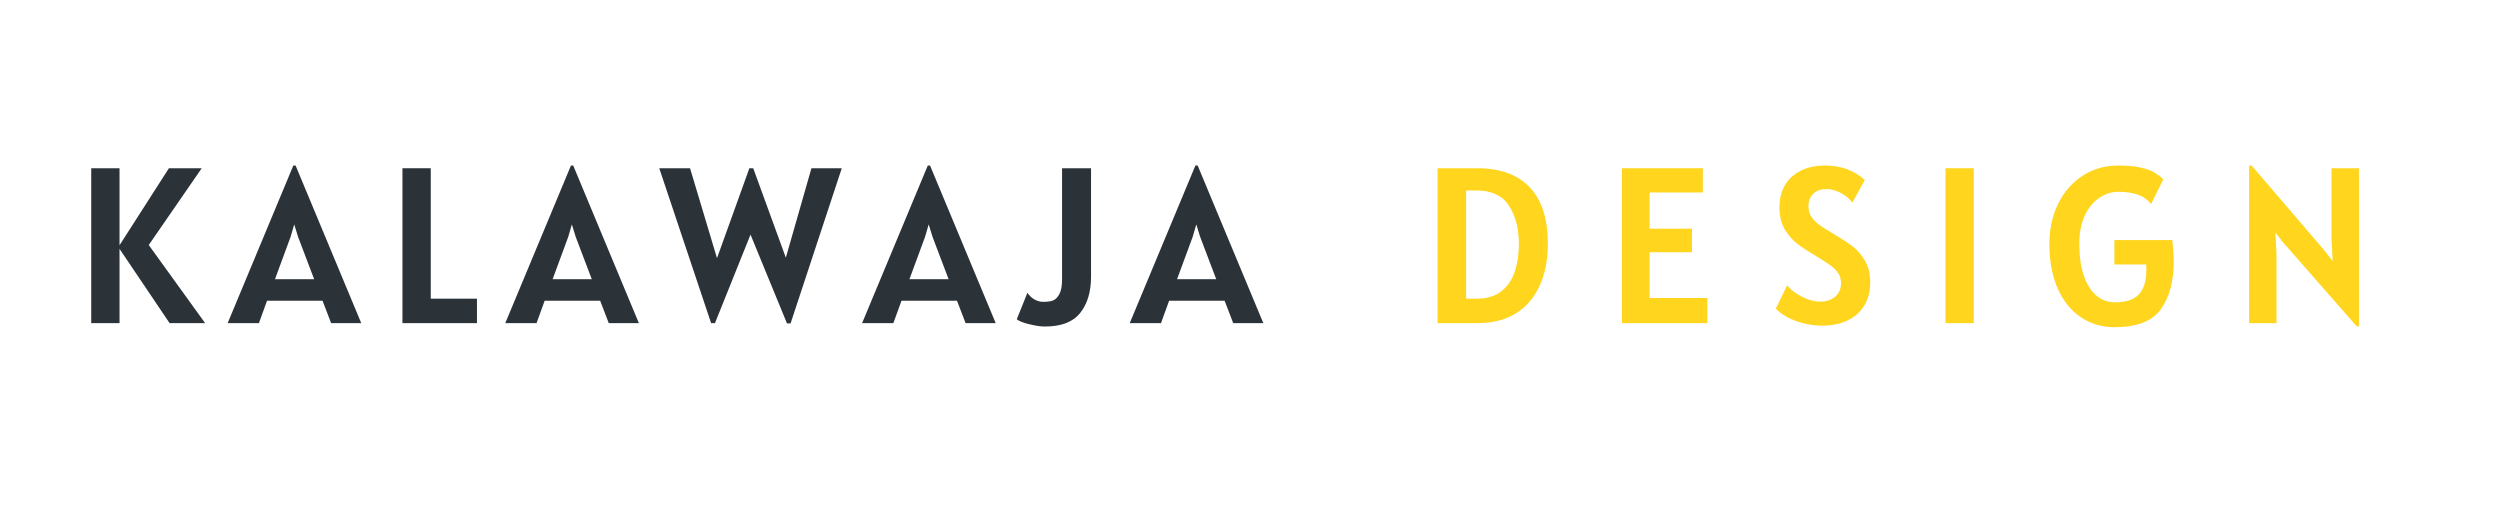
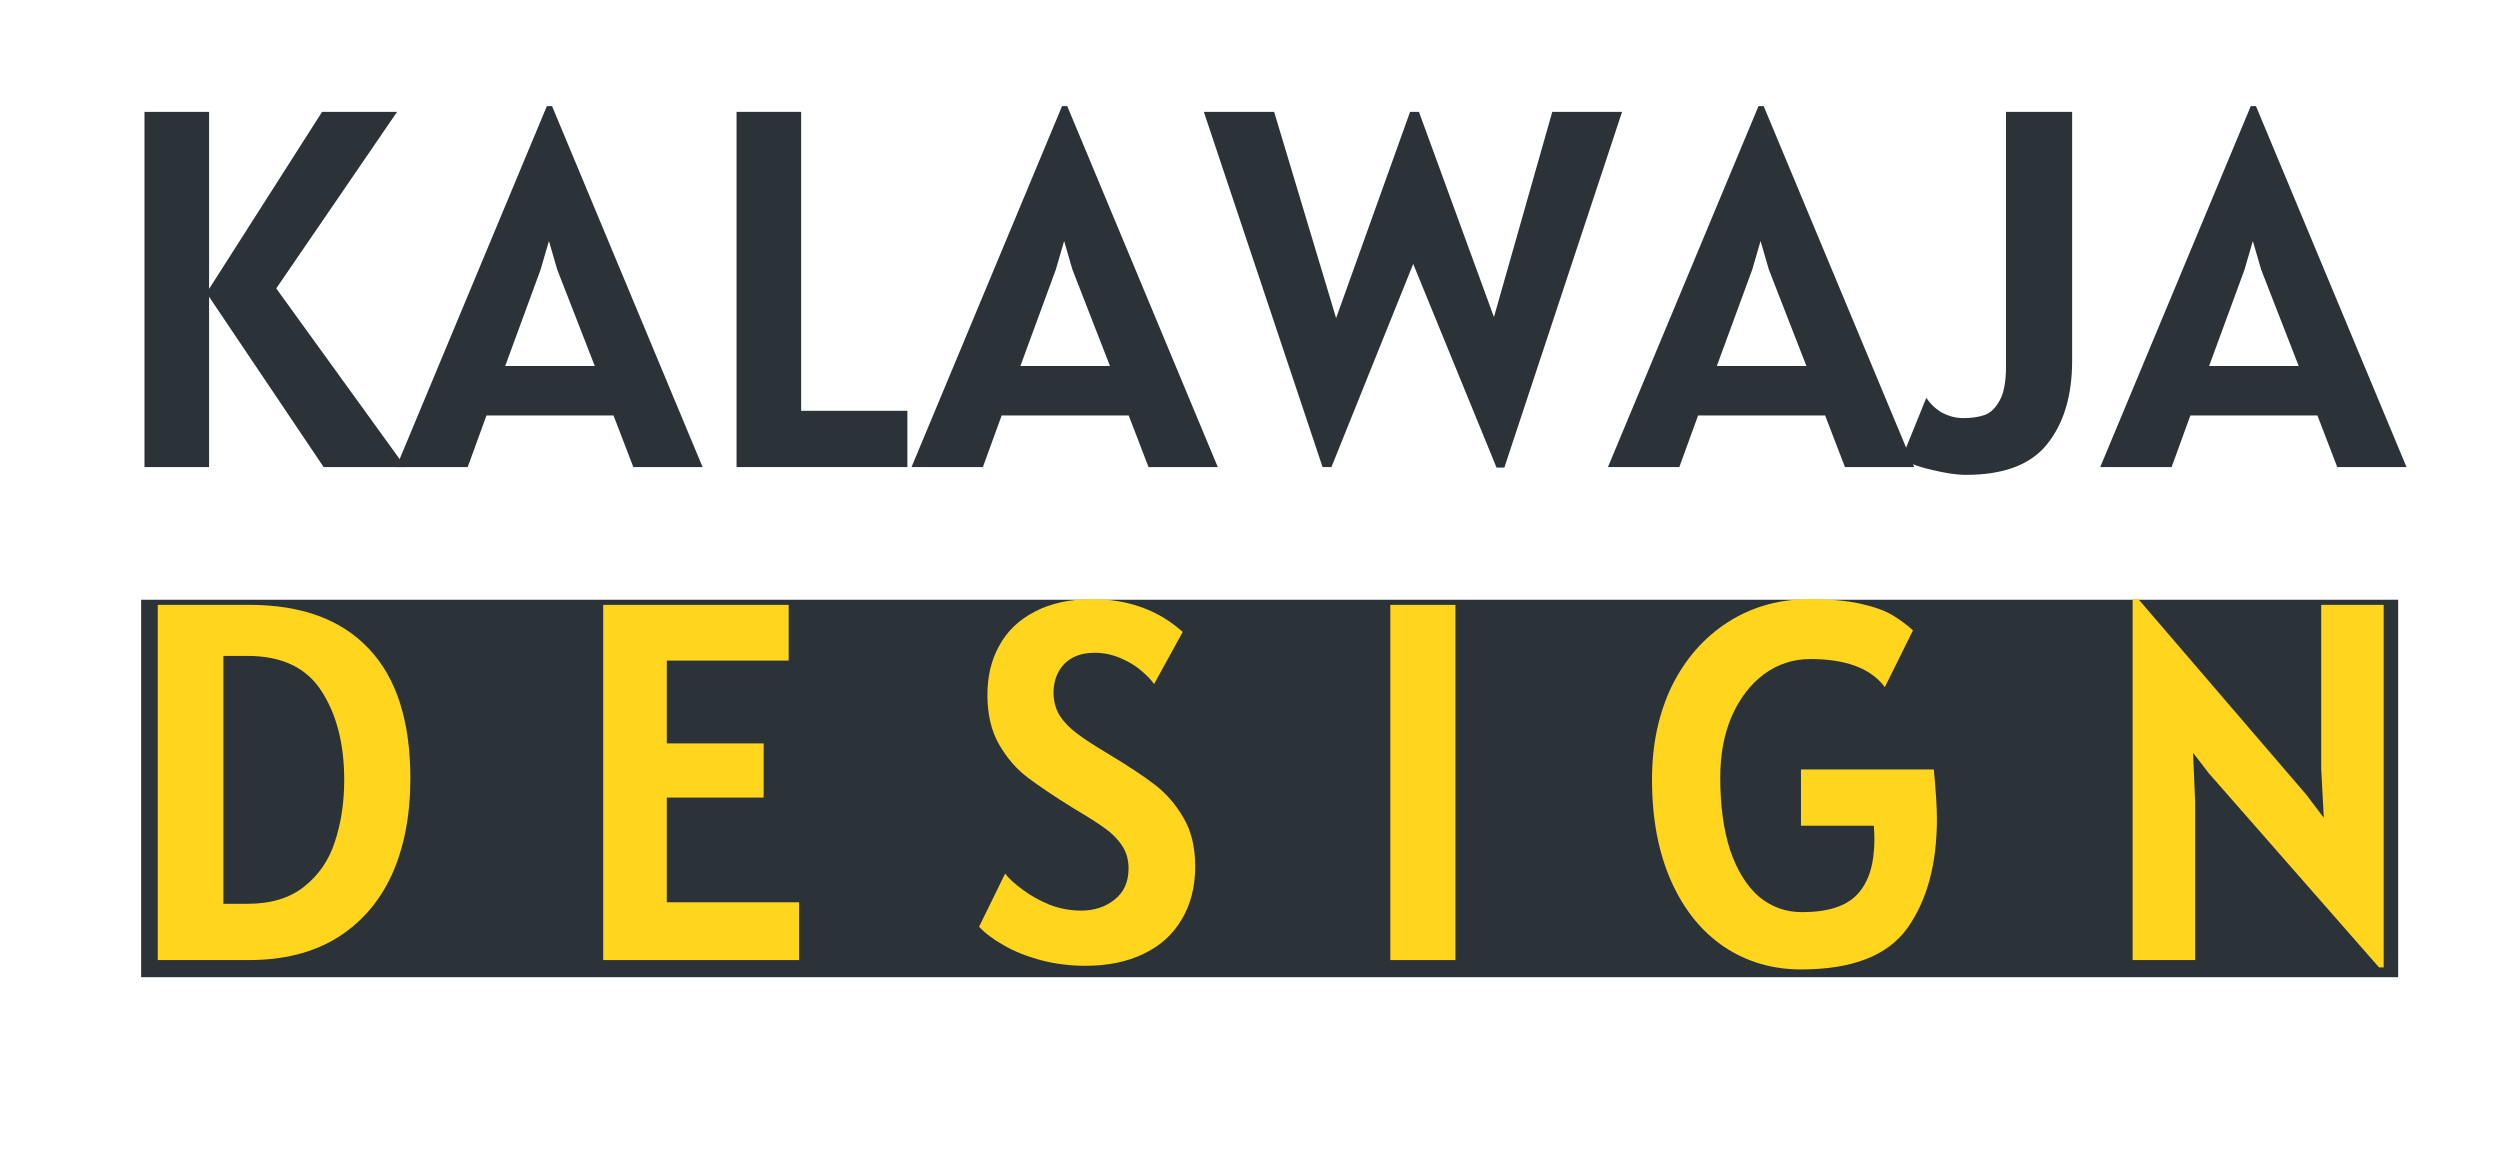
- <svg xmlns="http://www.w3.org/2000/svg" width="230" zoomAndPan="magnify" viewBox="0 0 172.5 35.25" height="47" preserveAspectRatio="xMidYMid meet" version="1.0">
+ <svg xmlns="http://www.w3.org/2000/svg" width="100" zoomAndPan="magnify" viewBox="0 0 75 35.25" height="47" preserveAspectRatio="xMidYMid meet" version="1.0">
  <defs>
    <g />
+     <clipPath id="5944e04c4f">
+       <path d="M 4.234 17.992 L 71.945 17.992 L 71.945 29.332 L 4.234 29.332 Z M 4.234 17.992 " clip-rule="nonzero" />
+     </clipPath>
  </defs>
  <g fill="#2b3339" fill-opacity="1">
-     <g transform="translate(5.01365, 22.29653)">
+     <g transform="translate(3.053223, 14.01187)">
      <g>
-         <path d="M 6.688 0 L 3.234 -5.125 L 3.234 0 L 1.281 0 L 1.281 -10.688 L 3.234 -10.688 L 3.234 -5.375 L 6.641 -10.688 L 8.906 -10.688 L 5.25 -5.391 L 9.141 0 Z M 6.688 0 " />
+         <path d="M 6.656 0 L 3.219 -5.109 L 3.219 0 L 1.281 0 L 1.281 -10.656 L 3.219 -10.656 L 3.219 -5.344 L 6.609 -10.656 L 8.859 -10.656 L 5.234 -5.359 L 9.109 0 Z M 6.656 0 " />
      </g>
    </g>
  </g>
  <g fill="#2b3339" fill-opacity="1">
-     <g transform="translate(15.97342, 22.29653)">
+     <g transform="translate(12.15571, 14.01187)">
      <g>
-         <path d="M 6.281 -1.547 L 2.453 -1.547 L 1.891 0 L -0.266 0 L 4.266 -10.875 L 4.422 -10.875 L 8.953 0 L 6.875 0 Z M 5.703 -3.031 L 4.594 -5.953 L 4.328 -6.812 L 4.078 -5.953 L 3 -3.031 Z M 5.703 -3.031 " />
+         <path d="M 6.25 -1.547 L 2.438 -1.547 L 1.875 0 L -0.266 0 L 4.25 -10.828 L 4.406 -10.828 L 8.922 0 L 6.844 0 Z M 5.688 -3.031 L 4.562 -5.922 L 4.312 -6.781 L 4.062 -5.922 L 3 -3.031 Z M 5.688 -3.031 " />
      </g>
    </g>
  </g>
  <g fill="#2b3339" fill-opacity="1">
-     <g transform="translate(26.48805, 22.29653)">
+     <g transform="translate(20.8153, 14.01187)">
      <g>
-         <path d="M 6.422 -1.688 L 6.422 0 L 1.281 0 L 1.281 -10.688 L 3.234 -10.688 L 3.234 -1.688 Z M 6.422 -1.688 " />
+         <path d="M 6.406 -1.688 L 6.406 0 L 1.281 0 L 1.281 -10.656 L 3.219 -10.656 L 3.219 -1.688 Z M 6.406 -1.688 " />
      </g>
    </g>
  </g>
  <g fill="#2b3339" fill-opacity="1">
-     <g transform="translate(35.13, 22.29653)">
+     <g transform="translate(27.61162, 14.01187)">
      <g>
-         <path d="M 6.281 -1.547 L 2.453 -1.547 L 1.891 0 L -0.266 0 L 4.266 -10.875 L 4.422 -10.875 L 8.953 0 L 6.875 0 Z M 5.703 -3.031 L 4.594 -5.953 L 4.328 -6.812 L 4.078 -5.953 L 3 -3.031 Z M 5.703 -3.031 " />
+         <path d="M 6.25 -1.547 L 2.438 -1.547 L 1.875 0 L -0.266 0 L 4.25 -10.828 L 4.406 -10.828 L 8.922 0 L 6.844 0 Z M 5.688 -3.031 L 4.562 -5.922 L 4.312 -6.781 L 4.062 -5.922 L 3 -3.031 Z M 5.688 -3.031 " />
      </g>
    </g>
  </g>
  <g fill="#2b3339" fill-opacity="1">
-     <g transform="translate(45.64463, 22.29653)">
+     <g transform="translate(36.27121, 14.01187)">
      <g>
-         <path d="M 12.438 -10.688 L 8.906 0.016 L 8.656 0.016 L 6.141 -6.109 L 3.688 0 L 3.422 0 L -0.156 -10.688 L 1.969 -10.688 L 3.828 -4.484 L 6.062 -10.688 L 6.328 -10.688 L 8.578 -4.516 L 10.344 -10.688 Z M 12.438 -10.688 " />
+         <path d="M 12.391 -10.656 L 8.859 0.016 L 8.625 0.016 L 6.125 -6.094 L 3.672 0 L 3.406 0 L -0.156 -10.656 L 1.953 -10.656 L 3.812 -4.469 L 6.031 -10.656 L 6.297 -10.656 L 8.547 -4.5 L 10.297 -10.656 Z M 12.391 -10.656 " />
      </g>
    </g>
  </g>
  <g fill="#2b3339" fill-opacity="1">
-     <g transform="translate(59.75112, 22.29653)">
+     <g transform="translate(48.50459, 14.01187)">
      <g>
-         <path d="M 6.281 -1.547 L 2.453 -1.547 L 1.891 0 L -0.266 0 L 4.266 -10.875 L 4.422 -10.875 L 8.953 0 L 6.875 0 Z M 5.703 -3.031 L 4.594 -5.953 L 4.328 -6.812 L 4.078 -5.953 L 3 -3.031 Z M 5.703 -3.031 " />
+         <path d="M 6.25 -1.547 L 2.438 -1.547 L 1.875 0 L -0.266 0 L 4.25 -10.828 L 4.406 -10.828 L 8.922 0 L 6.844 0 Z M 5.688 -3.031 L 4.562 -5.922 L 4.312 -6.781 L 4.062 -5.922 L 3 -3.031 Z M 5.688 -3.031 " />
      </g>
    </g>
  </g>
  <g fill="#2b3339" fill-opacity="1">
-     <g transform="translate(70.26575, 22.29653)">
+     <g transform="translate(57.16417, 14.01187)">
      <g>
-         <path d="M 1.828 0.234 C 1.535 0.234 1.18 0.18 0.766 0.078 C 0.359 -0.016 0.066 -0.129 -0.109 -0.266 L 0.625 -2.094 C 0.758 -1.895 0.926 -1.738 1.125 -1.625 C 1.32 -1.52 1.523 -1.469 1.734 -1.469 C 1.992 -1.469 2.211 -1.5 2.391 -1.562 C 2.566 -1.633 2.711 -1.781 2.828 -2 C 2.953 -2.227 3.016 -2.566 3.016 -3.016 L 3.016 -10.688 L 5.016 -10.688 L 5.016 -3.203 C 5.016 -2.16 4.766 -1.328 4.266 -0.703 C 3.773 -0.078 2.961 0.234 1.828 0.234 Z M 1.828 0.234 " />
+         <path d="M 1.812 0.234 C 1.531 0.234 1.18 0.18 0.766 0.078 C 0.359 -0.016 0.066 -0.129 -0.109 -0.266 L 0.625 -2.078 C 0.75 -1.891 0.91 -1.738 1.109 -1.625 C 1.316 -1.52 1.523 -1.469 1.734 -1.469 C 1.984 -1.469 2.195 -1.5 2.375 -1.562 C 2.551 -1.625 2.703 -1.77 2.828 -2 C 2.953 -2.227 3.016 -2.566 3.016 -3.016 L 3.016 -10.656 L 5 -10.656 L 5 -3.188 C 5 -2.145 4.75 -1.312 4.25 -0.688 C 3.758 -0.07 2.945 0.234 1.812 0.234 Z M 1.812 0.234 " />
      </g>
    </g>
  </g>
  <g fill="#2b3339" fill-opacity="1">
-     <g transform="translate(78.21695, 22.29653)">
+     <g transform="translate(63.27322, 14.01187)">
      <g>
-         <path d="M 6.281 -1.547 L 2.453 -1.547 L 1.891 0 L -0.266 0 L 4.266 -10.875 L 4.422 -10.875 L 8.953 0 L 6.875 0 Z M 5.703 -3.031 L 4.594 -5.953 L 4.328 -6.812 L 4.078 -5.953 L 3 -3.031 Z M 5.703 -3.031 " />
+         <path d="M 6.25 -1.547 L 2.438 -1.547 L 1.875 0 L -0.266 0 L 4.25 -10.828 L 4.406 -10.828 L 8.922 0 L 6.844 0 Z M 5.688 -3.031 L 4.562 -5.922 L 4.312 -6.781 L 4.062 -5.922 L 3 -3.031 Z M 5.688 -3.031 " />
+       </g>
+     </g>
+   </g>
+   <g clip-path="url(#5944e04c4f)">
+     <path fill="#2b3339" d="M 4.234 17.992 L 72.023 17.992 L 72.023 29.316 L 4.234 29.316 Z M 4.234 17.992 " fill-opacity="1" fill-rule="nonzero" />
+   </g>
+   <g fill="#ffd51e" fill-opacity="1">
+     <g transform="translate(3.498437, 28.80219)">
+       <g>
+         <path d="M 3.984 -10.656 C 5.547 -10.656 6.738 -10.219 7.562 -9.344 C 8.395 -8.469 8.812 -7.172 8.812 -5.453 C 8.812 -4.336 8.625 -3.367 8.25 -2.547 C 7.875 -1.734 7.32 -1.102 6.594 -0.656 C 5.875 -0.219 5 0 3.969 0 L 1.234 0 L 1.234 -10.656 Z M 3.922 -1.688 C 4.629 -1.688 5.195 -1.859 5.625 -2.203 C 6.062 -2.547 6.367 -2.992 6.547 -3.547 C 6.734 -4.109 6.828 -4.727 6.828 -5.406 C 6.828 -6.488 6.598 -7.379 6.141 -8.078 C 5.691 -8.773 4.953 -9.125 3.922 -9.125 L 3.203 -9.125 L 3.203 -1.688 Z M 3.922 -1.688 " />
      </g>
    </g>
  </g>
  <g fill="#ffd51e" fill-opacity="1">
-     <g transform="translate(97.94311, 22.29653)">
+     <g transform="translate(16.86262, 28.80219)">
      <g>
-         <path d="M 4 -10.688 C 5.57 -10.688 6.773 -10.25 7.609 -9.375 C 8.441 -8.5 8.859 -7.203 8.859 -5.484 C 8.859 -4.359 8.664 -3.383 8.281 -2.562 C 7.906 -1.738 7.352 -1.102 6.625 -0.656 C 5.906 -0.219 5.023 0 3.984 0 L 1.25 0 L 1.25 -10.688 Z M 3.938 -1.688 C 4.645 -1.688 5.219 -1.859 5.656 -2.203 C 6.094 -2.555 6.398 -3.008 6.578 -3.562 C 6.766 -4.125 6.859 -4.75 6.859 -5.438 C 6.859 -6.52 6.629 -7.41 6.172 -8.109 C 5.711 -8.805 4.969 -9.156 3.938 -9.156 L 3.219 -9.156 L 3.219 -1.688 Z M 3.938 -1.688 " />
+         <path d="M 7.109 -1.734 L 7.109 0 L 1.234 0 L 1.234 -10.656 L 6.797 -10.656 L 6.797 -8.984 L 3.141 -8.984 L 3.141 -6.5 L 6.047 -6.5 L 6.047 -4.875 L 3.141 -4.875 L 3.141 -1.734 Z M 7.109 -1.734 " />
      </g>
    </g>
  </g>
  <g fill="#ffd51e" fill-opacity="1">
-     <g transform="translate(110.6681, 22.29653)">
+     <g transform="translate(28.68427, 28.80219)">
      <g>
-         <path d="M 7.141 -1.734 L 7.141 0 L 1.25 0 L 1.25 -10.688 L 6.828 -10.688 L 6.828 -9.016 L 3.156 -9.016 L 3.156 -6.516 L 6.078 -6.516 L 6.078 -4.891 L 3.156 -4.891 L 3.156 -1.734 Z M 7.141 -1.734 " />
+         <path d="M 3.875 0.172 C 3.406 0.172 2.957 0.113 2.531 0 C 2.113 -0.113 1.75 -0.258 1.438 -0.438 C 1.125 -0.613 0.875 -0.801 0.688 -1 L 1.469 -2.594 C 1.582 -2.445 1.758 -2.285 2 -2.109 C 2.238 -1.93 2.508 -1.781 2.812 -1.656 C 3.125 -1.539 3.438 -1.484 3.75 -1.484 C 4.145 -1.484 4.477 -1.594 4.75 -1.812 C 5.031 -2.031 5.172 -2.344 5.172 -2.75 C 5.172 -3.008 5.109 -3.234 4.984 -3.422 C 4.859 -3.617 4.691 -3.789 4.484 -3.938 C 4.273 -4.094 3.957 -4.297 3.531 -4.547 C 2.945 -4.91 2.488 -5.219 2.156 -5.469 C 1.82 -5.719 1.535 -6.047 1.297 -6.453 C 1.055 -6.867 0.938 -7.367 0.938 -7.953 C 0.938 -8.516 1.055 -9.008 1.297 -9.438 C 1.535 -9.875 1.891 -10.211 2.359 -10.453 C 2.836 -10.703 3.41 -10.828 4.078 -10.828 C 5.16 -10.828 6.066 -10.5 6.797 -9.844 L 5.938 -8.281 C 5.852 -8.406 5.723 -8.539 5.547 -8.688 C 5.379 -8.832 5.172 -8.957 4.922 -9.062 C 4.68 -9.164 4.426 -9.219 4.156 -9.219 C 3.758 -9.219 3.453 -9.102 3.234 -8.875 C 3.023 -8.645 2.922 -8.359 2.922 -8.016 C 2.922 -7.766 2.984 -7.535 3.109 -7.328 C 3.242 -7.129 3.414 -6.953 3.625 -6.797 C 3.832 -6.641 4.117 -6.453 4.484 -6.234 C 5.129 -5.848 5.617 -5.523 5.953 -5.266 C 6.297 -5.004 6.582 -4.676 6.812 -4.281 C 7.051 -3.883 7.172 -3.395 7.172 -2.812 C 7.172 -2.195 7.035 -1.664 6.766 -1.219 C 6.504 -0.77 6.125 -0.426 5.625 -0.188 C 5.133 0.051 4.551 0.172 3.875 0.172 Z M 3.875 0.172 " />
      </g>
    </g>
  </g>
  <g fill="#ffd51e" fill-opacity="1">
-     <g transform="translate(121.8428, 22.29653)">
+     <g transform="translate(40.47538, 28.80219)">
      <g>
-         <path d="M 3.891 0.172 C 3.422 0.172 2.973 0.113 2.547 0 C 2.129 -0.113 1.758 -0.258 1.438 -0.438 C 1.125 -0.613 0.875 -0.801 0.688 -1 L 1.469 -2.609 C 1.594 -2.453 1.773 -2.285 2.016 -2.109 C 2.254 -1.941 2.523 -1.797 2.828 -1.672 C 3.141 -1.547 3.453 -1.484 3.766 -1.484 C 4.16 -1.484 4.492 -1.594 4.766 -1.812 C 5.047 -2.039 5.188 -2.359 5.188 -2.766 C 5.188 -3.023 5.125 -3.25 5 -3.438 C 4.875 -3.633 4.707 -3.805 4.5 -3.953 C 4.289 -4.109 3.973 -4.316 3.547 -4.578 C 2.953 -4.93 2.488 -5.234 2.156 -5.484 C 1.832 -5.742 1.547 -6.078 1.297 -6.484 C 1.055 -6.898 0.938 -7.398 0.938 -7.984 C 0.938 -8.547 1.055 -9.047 1.297 -9.484 C 1.547 -9.922 1.906 -10.258 2.375 -10.5 C 2.852 -10.75 3.426 -10.875 4.094 -10.875 C 5.188 -10.875 6.098 -10.539 6.828 -9.875 L 5.969 -8.312 C 5.883 -8.438 5.754 -8.57 5.578 -8.719 C 5.398 -8.863 5.188 -8.988 4.938 -9.094 C 4.695 -9.195 4.441 -9.25 4.172 -9.25 C 3.773 -9.25 3.469 -9.133 3.25 -8.906 C 3.039 -8.676 2.938 -8.395 2.938 -8.062 C 2.938 -7.801 3 -7.566 3.125 -7.359 C 3.258 -7.16 3.43 -6.977 3.641 -6.812 C 3.848 -6.656 4.133 -6.473 4.5 -6.266 C 5.145 -5.879 5.641 -5.555 5.984 -5.297 C 6.328 -5.035 6.613 -4.703 6.844 -4.297 C 7.082 -3.898 7.203 -3.41 7.203 -2.828 C 7.203 -2.203 7.066 -1.664 6.797 -1.219 C 6.523 -0.77 6.141 -0.426 5.641 -0.188 C 5.148 0.051 4.566 0.172 3.891 0.172 Z M 3.891 0.172 " />
+         <path d="M 1.234 -10.656 L 3.188 -10.656 L 3.188 0 L 1.234 0 Z M 1.234 -10.656 " />
      </g>
    </g>
  </g>
  <g fill="#ffd51e" fill-opacity="1">
-     <g transform="translate(132.9868, 22.29653)">
+     <g transform="translate(48.99815, 28.80219)">
      <g>
-         <path d="M 1.25 -10.688 L 3.203 -10.688 L 3.203 0 L 1.25 0 Z M 1.25 -10.688 " />
+         <path d="M 9.016 -5.719 C 9.078 -5.082 9.109 -4.586 9.109 -4.234 C 9.109 -2.879 8.812 -1.785 8.219 -0.953 C 7.625 -0.129 6.562 0.281 5.031 0.281 C 4.176 0.281 3.41 0.055 2.734 -0.391 C 2.055 -0.848 1.523 -1.504 1.141 -2.359 C 0.754 -3.223 0.562 -4.242 0.562 -5.422 C 0.562 -6.461 0.758 -7.395 1.156 -8.219 C 1.562 -9.039 2.125 -9.68 2.844 -10.141 C 3.562 -10.598 4.375 -10.828 5.281 -10.828 C 5.906 -10.828 6.422 -10.781 6.828 -10.688 C 7.242 -10.594 7.562 -10.477 7.781 -10.344 C 8.008 -10.207 8.211 -10.055 8.391 -9.891 L 7.547 -8.188 C 7.129 -8.75 6.383 -9.031 5.312 -9.031 C 4.801 -9.031 4.336 -8.879 3.922 -8.578 C 3.516 -8.273 3.191 -7.852 2.953 -7.312 C 2.723 -6.781 2.609 -6.164 2.609 -5.469 C 2.609 -4.633 2.707 -3.91 2.906 -3.297 C 3.113 -2.691 3.398 -2.227 3.766 -1.906 C 4.141 -1.594 4.57 -1.438 5.062 -1.438 C 5.832 -1.438 6.383 -1.613 6.719 -1.969 C 7.062 -2.332 7.234 -2.883 7.234 -3.625 C 7.234 -3.707 7.227 -3.844 7.219 -4.031 L 5.031 -4.031 L 5.031 -5.719 Z M 9.016 -5.719 " />
      </g>
    </g>
  </g>
  <g fill="#ffd51e" fill-opacity="1">
-     <g transform="translate(140.8459, 22.29653)">
+     <g transform="translate(62.69834, 28.80219)">
      <g>
-         <path d="M 9.047 -5.734 C 9.109 -5.098 9.141 -4.602 9.141 -4.25 C 9.141 -2.883 8.844 -1.785 8.25 -0.953 C 7.656 -0.129 6.586 0.281 5.047 0.281 C 4.191 0.281 3.422 0.051 2.734 -0.406 C 2.055 -0.863 1.523 -1.52 1.141 -2.375 C 0.754 -3.238 0.562 -4.266 0.562 -5.453 C 0.562 -6.492 0.766 -7.426 1.172 -8.25 C 1.578 -9.07 2.141 -9.711 2.859 -10.172 C 3.578 -10.641 4.395 -10.875 5.312 -10.875 C 5.938 -10.875 6.453 -10.828 6.859 -10.734 C 7.273 -10.641 7.594 -10.523 7.812 -10.391 C 8.039 -10.254 8.242 -10.098 8.422 -9.922 L 7.578 -8.219 C 7.148 -8.781 6.406 -9.062 5.344 -9.062 C 4.832 -9.062 4.367 -8.91 3.953 -8.609 C 3.535 -8.305 3.207 -7.883 2.969 -7.344 C 2.738 -6.801 2.625 -6.188 2.625 -5.5 C 2.625 -4.656 2.723 -3.926 2.922 -3.312 C 3.129 -2.707 3.414 -2.242 3.781 -1.922 C 4.156 -1.598 4.586 -1.438 5.078 -1.438 C 5.848 -1.438 6.398 -1.617 6.734 -1.984 C 7.078 -2.348 7.25 -2.898 7.25 -3.641 C 7.25 -3.723 7.25 -3.859 7.25 -4.047 L 5.047 -4.047 L 5.047 -5.734 Z M 9.047 -5.734 " />
-       </g>
-     </g>
-   </g>
-   <g fill="#ffd51e" fill-opacity="1">
-     <g transform="translate(153.9086, 22.29653)">
-       <g>
-         <path d="M 8.859 -10.688 L 8.859 0.219 L 8.703 0.219 L 3.578 -5.625 L 3.094 -6.25 L 3.172 -4.75 L 3.172 0 L 1.281 0 L 1.281 -10.875 L 1.453 -10.875 L 6.5 -4.984 L 7.047 -4.281 L 6.969 -5.75 L 6.969 -10.688 Z M 8.859 -10.688 " />
+         <path d="M 8.812 -10.656 L 8.812 0.219 L 8.672 0.219 L 3.562 -5.609 L 3.094 -6.219 L 3.156 -4.734 L 3.156 0 L 1.281 0 L 1.281 -10.828 L 1.453 -10.828 L 6.484 -4.969 L 7.016 -4.266 L 6.938 -5.734 L 6.938 -10.656 Z M 8.812 -10.656 " />
      </g>
    </g>
  </g>
</svg>
